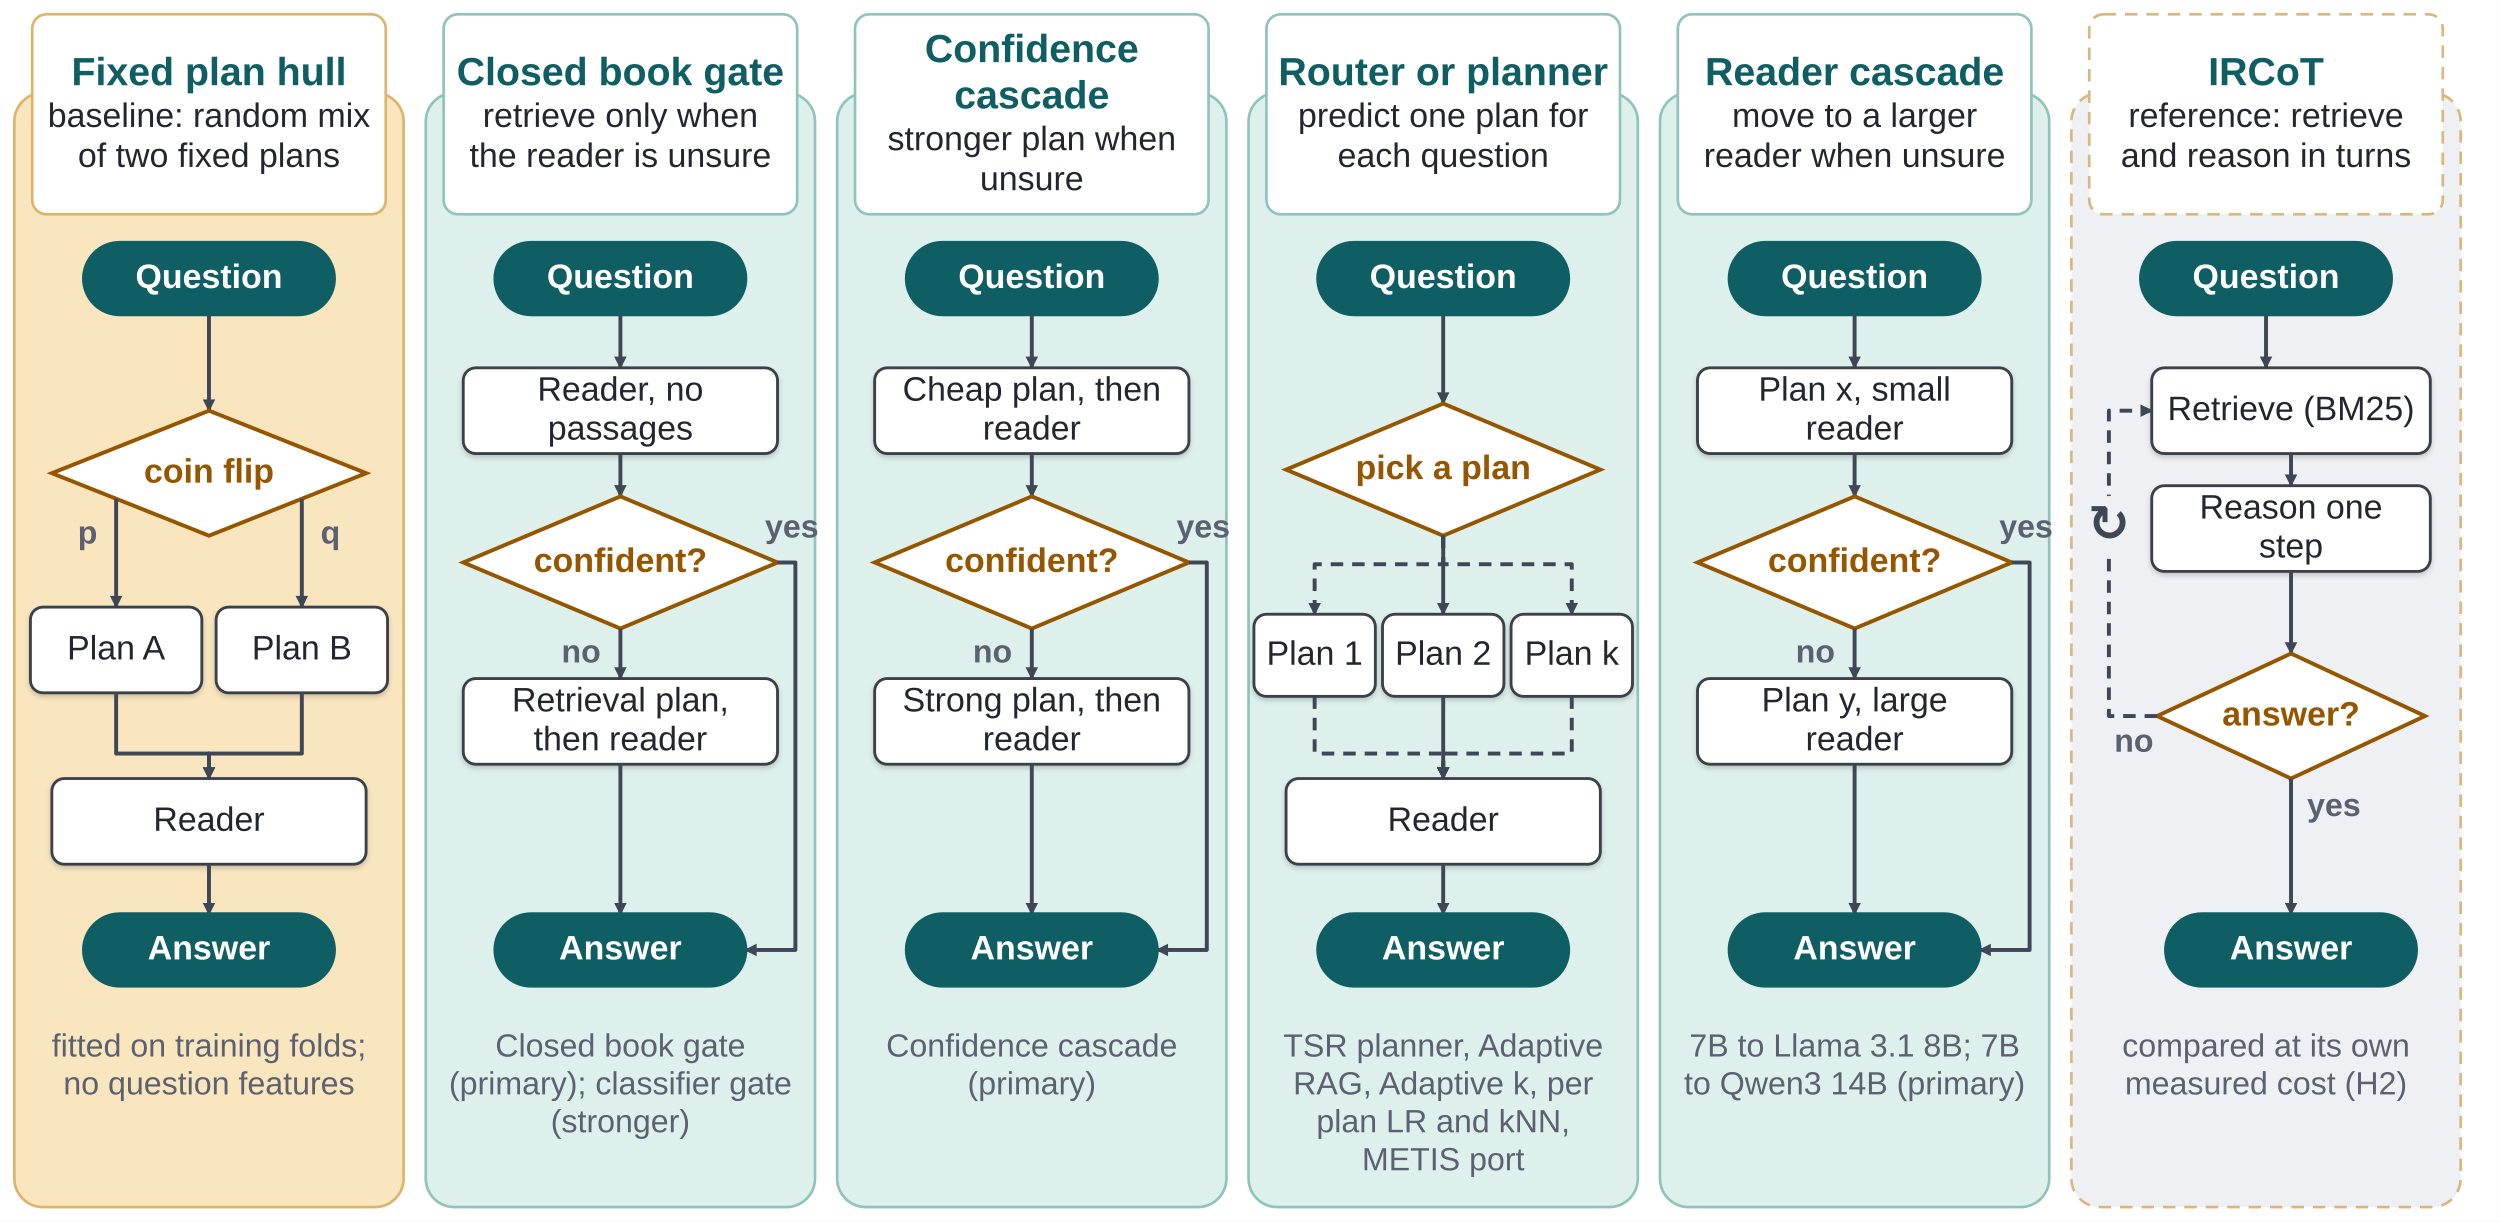
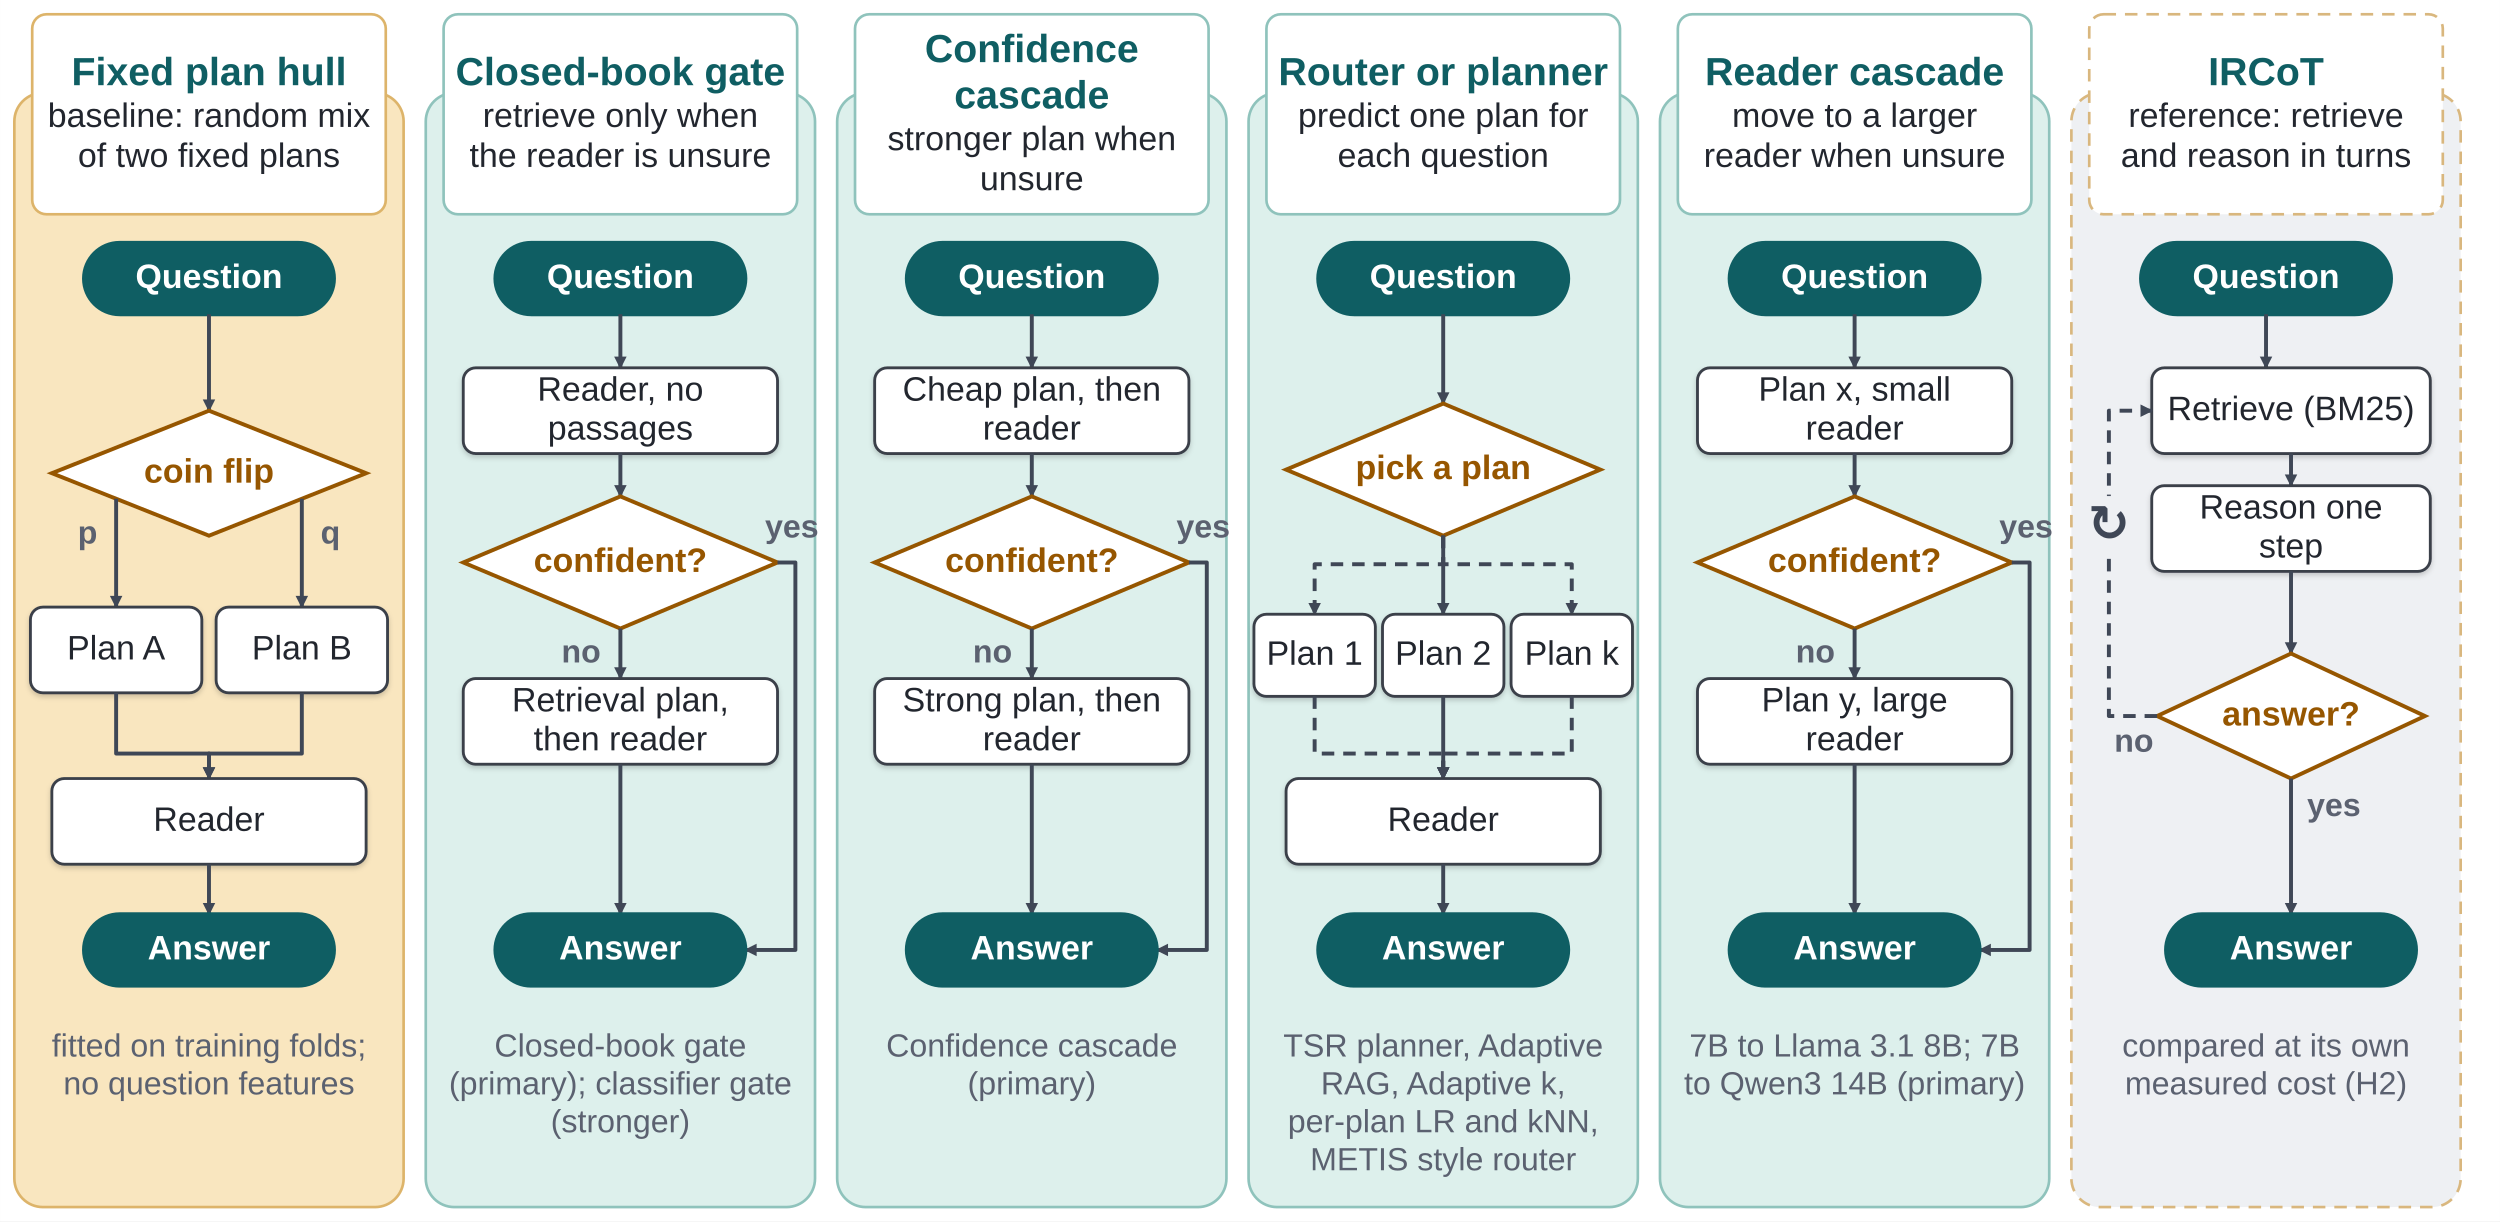
<svg xmlns="http://www.w3.org/2000/svg" width="7.160in" height="3.498in" viewBox="0 0 1400 684">
  <defs>
    <marker id="ah3F4756" viewBox="0 0 10 10" refX="9" refY="5" markerWidth="7" markerHeight="7" orient="auto-start-reverse" markerUnits="userSpaceOnUse">
      <path d="M0,0 L10,5 L0,10 z" fill="#3F4756" />
    </marker>
    <filter id="sh" x="-5%" y="-5%" width="115%" height="125%">
      <feDropShadow dx="0" dy="1.5" stdDeviation="1.5" flood-color="#000" flood-opacity="0.18" />
    </filter>
  </defs>
  <rect x="0" y="0" width="1400" height="684" fill="#ffffff" />
  <rect x="8.0" y="52" width="218" height="624" rx="16" fill="#F9E6BF" stroke="#DDB46A" stroke-width="1.5" />
  <rect x="18.0" y="8" width="198" height="112" rx="8" fill="#ffffff" stroke="#DDB46A" stroke-width="1.5" />
  <text xml:space="preserve" x="117.0" y="47.7" font-family="Liberation Sans, Arial, Helvetica, sans-serif" font-size="22" font-weight="bold" fill="#0F5E63" text-anchor="middle">Fixed plan hull</text>
  <text xml:space="preserve" x="117.0" y="71.1" font-family="Liberation Sans, Arial, Helvetica, sans-serif" font-size="19" font-weight="normal" fill="#22262E" text-anchor="middle">baseline: random mix</text>
  <text xml:space="preserve" x="117.0" y="93.5" font-family="Liberation Sans, Arial, Helvetica, sans-serif" font-size="19" font-weight="normal" fill="#22262E" text-anchor="middle">of two fixed plans</text>
  <text xml:space="preserve" x="117.0" y="591.7" font-family="Liberation Sans, Arial, Helvetica, sans-serif" font-size="18" font-weight="normal" fill="#5B6170" text-anchor="middle">fitted on training folds;</text>
  <text xml:space="preserve" x="117.0" y="612.9" font-family="Liberation Sans, Arial, Helvetica, sans-serif" font-size="18" font-weight="normal" fill="#5B6170" text-anchor="middle">no question features</text>
  <rect x="47.0" y="136" width="140" height="40" rx="20" fill="#0F5E63" stroke="#0F5E63" stroke-width="2.2" />
  <text xml:space="preserve" x="117.0" y="161.3" font-family="Liberation Sans, Arial, Helvetica, sans-serif" font-size="19" font-weight="bold" fill="#ffffff" text-anchor="middle">Question</text>
  <polyline points="117.0,176 117.0,230" fill="none" stroke="#3F4756" stroke-width="2.2" stroke-linejoin="round" marker-end="url(#ah3F4756)" />
  <polygon points="117.0,230 205.0,265.0 117.0,300 29.0,265.0" fill="#ffffff" stroke="#965600" stroke-width="2.2" />
  <text xml:space="preserve" x="117.0" y="270.3" font-family="Liberation Sans, Arial, Helvetica, sans-serif" font-size="19" font-weight="bold" fill="#965600" text-anchor="middle">coin flip</text>
  <polyline points="65.0,279.318 65.0,340" fill="none" stroke="#3F4756" stroke-width="2.2" stroke-linejoin="round" marker-end="url(#ah3F4756)" />
  <text xml:space="preserve" x="49.0" y="304.4" font-family="Liberation Sans, Arial, Helvetica, sans-serif" font-size="18" font-weight="bold" fill="#5B6170" text-anchor="middle">p</text>
  <rect x="17.0" y="340" width="96" height="48" rx="7" fill="#ffffff" stroke="#3A3F4A" stroke-width="1.6" filter="url(#sh)" />
  <text xml:space="preserve" x="65.0" y="369.3" font-family="Liberation Sans, Arial, Helvetica, sans-serif" font-size="19" font-weight="normal" fill="#22262E" text-anchor="middle">Plan A</text>
  <polyline points="65.0,388 65.0,422 117.0,422 117.0,436" fill="none" stroke="#3F4756" stroke-width="2.2" stroke-linejoin="round" marker-end="url(#ah3F4756)" />
  <polyline points="169.0,279.318 169.0,340" fill="none" stroke="#3F4756" stroke-width="2.2" stroke-linejoin="round" marker-end="url(#ah3F4756)" />
  <text xml:space="preserve" x="185.0" y="304.4" font-family="Liberation Sans, Arial, Helvetica, sans-serif" font-size="18" font-weight="bold" fill="#5B6170" text-anchor="middle">q</text>
  <rect x="121.0" y="340" width="96" height="48" rx="7" fill="#ffffff" stroke="#3A3F4A" stroke-width="1.6" filter="url(#sh)" />
  <text xml:space="preserve" x="169.0" y="369.3" font-family="Liberation Sans, Arial, Helvetica, sans-serif" font-size="19" font-weight="normal" fill="#22262E" text-anchor="middle">Plan B</text>
  <polyline points="169.0,388 169.0,422 117.0,422 117.0,436" fill="none" stroke="#3F4756" stroke-width="2.2" stroke-linejoin="round" marker-end="url(#ah3F4756)" />
  <rect x="29.0" y="436" width="176" height="48" rx="7" fill="#ffffff" stroke="#3A3F4A" stroke-width="1.6" filter="url(#sh)" />
  <text xml:space="preserve" x="117.0" y="465.3" font-family="Liberation Sans, Arial, Helvetica, sans-serif" font-size="19" font-weight="normal" fill="#22262E" text-anchor="middle">Reader</text>
  <polyline points="117.0,484 117.0,512" fill="none" stroke="#3F4756" stroke-width="2.2" stroke-linejoin="round" marker-end="url(#ah3F4756)" />
  <rect x="47.0" y="512" width="140" height="40" rx="20" fill="#0F5E63" stroke="#0F5E63" stroke-width="2.2" />
  <text xml:space="preserve" x="117.0" y="537.3" font-family="Liberation Sans, Arial, Helvetica, sans-serif" font-size="19" font-weight="bold" fill="#ffffff" text-anchor="middle">Answer</text>
  <rect x="238.4" y="52" width="218" height="624" rx="16" fill="#DDF0EC" stroke="#8FC3BC" stroke-width="1.5" />
  <rect x="248.4" y="8" width="198" height="112" rx="8" fill="#ffffff" stroke="#8FC3BC" stroke-width="1.5" />
-   <text xml:space="preserve" x="347.4" y="47.7" font-family="Liberation Sans, Arial, Helvetica, sans-serif" font-size="22" font-weight="bold" fill="#0F5E63" text-anchor="middle">Closed book gate</text>
+   <text xml:space="preserve" x="347.4" y="47.7" font-family="Liberation Sans, Arial, Helvetica, sans-serif" font-size="22" font-weight="bold" fill="#0F5E63" text-anchor="middle">Closed-book gate</text>
  <text xml:space="preserve" x="347.4" y="71.1" font-family="Liberation Sans, Arial, Helvetica, sans-serif" font-size="19" font-weight="normal" fill="#22262E" text-anchor="middle">retrieve only when</text>
  <text xml:space="preserve" x="347.4" y="93.5" font-family="Liberation Sans, Arial, Helvetica, sans-serif" font-size="19" font-weight="normal" fill="#22262E" text-anchor="middle">the reader is unsure</text>
-   <text xml:space="preserve" x="347.4" y="591.7" font-family="Liberation Sans, Arial, Helvetica, sans-serif" font-size="18" font-weight="normal" fill="#5B6170" text-anchor="middle">Closed book gate</text>
+   <text xml:space="preserve" x="347.4" y="591.7" font-family="Liberation Sans, Arial, Helvetica, sans-serif" font-size="18" font-weight="normal" fill="#5B6170" text-anchor="middle">Closed-book gate</text>
  <text xml:space="preserve" x="347.4" y="612.9" font-family="Liberation Sans, Arial, Helvetica, sans-serif" font-size="18" font-weight="normal" fill="#5B6170" text-anchor="middle">(primary); classifier gate</text>
  <text xml:space="preserve" x="347.4" y="634.1" font-family="Liberation Sans, Arial, Helvetica, sans-serif" font-size="18" font-weight="normal" fill="#5B6170" text-anchor="middle">(stronger)</text>
  <rect x="277.4" y="136" width="140" height="40" rx="20" fill="#0F5E63" stroke="#0F5E63" stroke-width="2.2" />
  <text xml:space="preserve" x="347.4" y="161.3" font-family="Liberation Sans, Arial, Helvetica, sans-serif" font-size="19" font-weight="bold" fill="#ffffff" text-anchor="middle">Question</text>
  <polyline points="347.4,176 347.4,206" fill="none" stroke="#3F4756" stroke-width="2.2" stroke-linejoin="round" marker-end="url(#ah3F4756)" />
  <rect x="259.4" y="206" width="176" height="48" rx="7" fill="#ffffff" stroke="#3A3F4A" stroke-width="1.6" filter="url(#sh)" />
  <text xml:space="preserve" x="347.4" y="224.4" font-family="Liberation Sans, Arial, Helvetica, sans-serif" font-size="19" font-weight="normal" fill="#22262E" text-anchor="middle">Reader, no</text>
  <text xml:space="preserve" x="347.4" y="246.2" font-family="Liberation Sans, Arial, Helvetica, sans-serif" font-size="19" font-weight="normal" fill="#22262E" text-anchor="middle">passages</text>
  <polyline points="347.4,254 347.4,278" fill="none" stroke="#3F4756" stroke-width="2.2" stroke-linejoin="round" marker-end="url(#ah3F4756)" />
  <polygon points="347.4,278 435.4,315.0 347.4,352 259.4,315.0" fill="#ffffff" stroke="#965600" stroke-width="2.2" />
  <text xml:space="preserve" x="347.4" y="320.3" font-family="Liberation Sans, Arial, Helvetica, sans-serif" font-size="19" font-weight="bold" fill="#965600" text-anchor="middle">confident?</text>
  <polyline points="347.4,352 347.4,380" fill="none" stroke="#3F4756" stroke-width="2.2" stroke-linejoin="round" marker-end="url(#ah3F4756)" />
  <text xml:space="preserve" x="325.4" y="371.0" font-family="Liberation Sans, Arial, Helvetica, sans-serif" font-size="18" font-weight="bold" fill="#5B6170" text-anchor="middle">no</text>
  <rect x="259.4" y="380" width="176" height="48" rx="7" fill="#ffffff" stroke="#3A3F4A" stroke-width="1.6" filter="url(#sh)" />
  <text xml:space="preserve" x="347.4" y="398.4" font-family="Liberation Sans, Arial, Helvetica, sans-serif" font-size="19" font-weight="normal" fill="#22262E" text-anchor="middle">Retrieval plan,</text>
  <text xml:space="preserve" x="347.4" y="420.2" font-family="Liberation Sans, Arial, Helvetica, sans-serif" font-size="19" font-weight="normal" fill="#22262E" text-anchor="middle">then reader</text>
  <polyline points="347.4,428 347.4,512" fill="none" stroke="#3F4756" stroke-width="2.2" stroke-linejoin="round" marker-end="url(#ah3F4756)" />
  <polyline points="435.4,315 445.4,315 445.4,532 417.4,532" fill="none" stroke="#3F4756" stroke-width="2.2" stroke-linejoin="round" marker-end="url(#ah3F4756)" />
  <text xml:space="preserve" x="443.4" y="301.0" font-family="Liberation Sans, Arial, Helvetica, sans-serif" font-size="18" font-weight="bold" fill="#5B6170" text-anchor="middle">yes</text>
  <rect x="277.4" y="512" width="140" height="40" rx="20" fill="#0F5E63" stroke="#0F5E63" stroke-width="2.2" />
  <text xml:space="preserve" x="347.4" y="537.3" font-family="Liberation Sans, Arial, Helvetica, sans-serif" font-size="19" font-weight="bold" fill="#ffffff" text-anchor="middle">Answer</text>
  <rect x="468.8" y="52" width="218" height="624" rx="16" fill="#DDF0EC" stroke="#8FC3BC" stroke-width="1.5" />
  <rect x="478.8" y="8" width="198" height="112" rx="8" fill="#ffffff" stroke="#8FC3BC" stroke-width="1.5" />
  <text xml:space="preserve" x="577.8" y="34.8" font-family="Liberation Sans, Arial, Helvetica, sans-serif" font-size="22" font-weight="bold" fill="#0F5E63" text-anchor="middle">Confidence</text>
  <text xml:space="preserve" x="577.8" y="60.7" font-family="Liberation Sans, Arial, Helvetica, sans-serif" font-size="22" font-weight="bold" fill="#0F5E63" text-anchor="middle">cascade</text>
  <text xml:space="preserve" x="577.8" y="84.1" font-family="Liberation Sans, Arial, Helvetica, sans-serif" font-size="19" font-weight="normal" fill="#22262E" text-anchor="middle">stronger plan when</text>
  <text xml:space="preserve" x="577.8" y="106.5" font-family="Liberation Sans, Arial, Helvetica, sans-serif" font-size="19" font-weight="normal" fill="#22262E" text-anchor="middle">unsure</text>
  <text xml:space="preserve" x="577.8" y="591.7" font-family="Liberation Sans, Arial, Helvetica, sans-serif" font-size="18" font-weight="normal" fill="#5B6170" text-anchor="middle">Confidence cascade</text>
  <text xml:space="preserve" x="577.8" y="612.9" font-family="Liberation Sans, Arial, Helvetica, sans-serif" font-size="18" font-weight="normal" fill="#5B6170" text-anchor="middle">(primary)</text>
  <rect x="507.8" y="136" width="140" height="40" rx="20" fill="#0F5E63" stroke="#0F5E63" stroke-width="2.2" />
  <text xml:space="preserve" x="577.8" y="161.3" font-family="Liberation Sans, Arial, Helvetica, sans-serif" font-size="19" font-weight="bold" fill="#ffffff" text-anchor="middle">Question</text>
  <polyline points="577.8,176 577.8,206" fill="none" stroke="#3F4756" stroke-width="2.2" stroke-linejoin="round" marker-end="url(#ah3F4756)" />
  <rect x="489.8" y="206" width="176" height="48" rx="7" fill="#ffffff" stroke="#3A3F4A" stroke-width="1.6" filter="url(#sh)" />
  <text xml:space="preserve" x="577.8" y="224.4" font-family="Liberation Sans, Arial, Helvetica, sans-serif" font-size="19" font-weight="normal" fill="#22262E" text-anchor="middle">Cheap plan, then</text>
  <text xml:space="preserve" x="577.8" y="246.2" font-family="Liberation Sans, Arial, Helvetica, sans-serif" font-size="19" font-weight="normal" fill="#22262E" text-anchor="middle">reader</text>
  <polyline points="577.8,254 577.8,278" fill="none" stroke="#3F4756" stroke-width="2.2" stroke-linejoin="round" marker-end="url(#ah3F4756)" />
  <polygon points="577.8,278 665.8,315.0 577.8,352 489.8,315.0" fill="#ffffff" stroke="#965600" stroke-width="2.2" />
  <text xml:space="preserve" x="577.8" y="320.3" font-family="Liberation Sans, Arial, Helvetica, sans-serif" font-size="19" font-weight="bold" fill="#965600" text-anchor="middle">confident?</text>
  <polyline points="577.8,352 577.8,380" fill="none" stroke="#3F4756" stroke-width="2.2" stroke-linejoin="round" marker-end="url(#ah3F4756)" />
  <text xml:space="preserve" x="555.8" y="371.0" font-family="Liberation Sans, Arial, Helvetica, sans-serif" font-size="18" font-weight="bold" fill="#5B6170" text-anchor="middle">no</text>
  <rect x="489.8" y="380" width="176" height="48" rx="7" fill="#ffffff" stroke="#3A3F4A" stroke-width="1.6" filter="url(#sh)" />
  <text xml:space="preserve" x="577.8" y="398.4" font-family="Liberation Sans, Arial, Helvetica, sans-serif" font-size="19" font-weight="normal" fill="#22262E" text-anchor="middle">Strong plan, then</text>
  <text xml:space="preserve" x="577.8" y="420.2" font-family="Liberation Sans, Arial, Helvetica, sans-serif" font-size="19" font-weight="normal" fill="#22262E" text-anchor="middle">reader</text>
  <polyline points="577.8,428 577.8,512" fill="none" stroke="#3F4756" stroke-width="2.2" stroke-linejoin="round" marker-end="url(#ah3F4756)" />
  <polyline points="665.8,315 675.8,315 675.8,532 647.8,532" fill="none" stroke="#3F4756" stroke-width="2.2" stroke-linejoin="round" marker-end="url(#ah3F4756)" />
  <text xml:space="preserve" x="673.8" y="301.0" font-family="Liberation Sans, Arial, Helvetica, sans-serif" font-size="18" font-weight="bold" fill="#5B6170" text-anchor="middle">yes</text>
  <rect x="507.8" y="512" width="140" height="40" rx="20" fill="#0F5E63" stroke="#0F5E63" stroke-width="2.2" />
  <text xml:space="preserve" x="577.8" y="537.3" font-family="Liberation Sans, Arial, Helvetica, sans-serif" font-size="19" font-weight="bold" fill="#ffffff" text-anchor="middle">Answer</text>
  <rect x="699.2" y="52" width="218" height="624" rx="16" fill="#DDF0EC" stroke="#8FC3BC" stroke-width="1.5" />
  <rect x="709.2" y="8" width="198" height="112" rx="8" fill="#ffffff" stroke="#8FC3BC" stroke-width="1.5" />
  <text xml:space="preserve" x="808.2" y="47.7" font-family="Liberation Sans, Arial, Helvetica, sans-serif" font-size="22" font-weight="bold" fill="#0F5E63" text-anchor="middle">Router or planner</text>
  <text xml:space="preserve" x="808.2" y="71.1" font-family="Liberation Sans, Arial, Helvetica, sans-serif" font-size="19" font-weight="normal" fill="#22262E" text-anchor="middle">predict one plan for</text>
  <text xml:space="preserve" x="808.2" y="93.5" font-family="Liberation Sans, Arial, Helvetica, sans-serif" font-size="19" font-weight="normal" fill="#22262E" text-anchor="middle">each question</text>
  <text xml:space="preserve" x="808.2" y="591.7" font-family="Liberation Sans, Arial, Helvetica, sans-serif" font-size="18" font-weight="normal" fill="#5B6170" text-anchor="middle">TSR planner, Adaptive</text>
-   <text xml:space="preserve" x="808.2" y="612.9" font-family="Liberation Sans, Arial, Helvetica, sans-serif" font-size="18" font-weight="normal" fill="#5B6170" text-anchor="middle">RAG, Adaptive k, per</text>
-   <text xml:space="preserve" x="808.2" y="634.1" font-family="Liberation Sans, Arial, Helvetica, sans-serif" font-size="18" font-weight="normal" fill="#5B6170" text-anchor="middle">plan LR and kNN,</text>
-   <text xml:space="preserve" x="808.2" y="655.4" font-family="Liberation Sans, Arial, Helvetica, sans-serif" font-size="18" font-weight="normal" fill="#5B6170" text-anchor="middle">METIS port</text>
+   <text xml:space="preserve" x="808.2" y="612.9" font-family="Liberation Sans, Arial, Helvetica, sans-serif" font-size="18" font-weight="normal" fill="#5B6170" text-anchor="middle">RAG, Adaptive k,</text>
+   <text xml:space="preserve" x="808.2" y="634.1" font-family="Liberation Sans, Arial, Helvetica, sans-serif" font-size="18" font-weight="normal" fill="#5B6170" text-anchor="middle">per-plan LR and kNN,</text>
+   <text xml:space="preserve" x="808.2" y="655.4" font-family="Liberation Sans, Arial, Helvetica, sans-serif" font-size="18" font-weight="normal" fill="#5B6170" text-anchor="middle">METIS style router</text>
  <rect x="738.2" y="136" width="140" height="40" rx="20" fill="#0F5E63" stroke="#0F5E63" stroke-width="2.2" />
  <text xml:space="preserve" x="808.2" y="161.3" font-family="Liberation Sans, Arial, Helvetica, sans-serif" font-size="19" font-weight="bold" fill="#ffffff" text-anchor="middle">Question</text>
  <polyline points="808.2,176 808.2,226" fill="none" stroke="#3F4756" stroke-width="2.2" stroke-linejoin="round" marker-end="url(#ah3F4756)" />
  <polygon points="808.2,226 896.2,263.0 808.2,300 720.2,263.0" fill="#ffffff" stroke="#965600" stroke-width="2.2" />
  <text xml:space="preserve" x="808.2" y="268.3" font-family="Liberation Sans, Arial, Helvetica, sans-serif" font-size="19" font-weight="bold" fill="#965600" text-anchor="middle">pick a plan</text>
  <polyline points="808.2,300 808.2,316 736.2,316 736.2,344" fill="none" stroke="#3F4756" stroke-width="2.2" stroke-linejoin="round" stroke-dasharray="7,5" marker-end="url(#ah3F4756)" />
  <rect x="702.2" y="344" width="68" height="46" rx="7" fill="#ffffff" stroke="#3A3F4A" stroke-width="1.6" filter="url(#sh)" />
  <text xml:space="preserve" x="736.2" y="372.3" font-family="Liberation Sans, Arial, Helvetica, sans-serif" font-size="19" font-weight="normal" fill="#22262E" text-anchor="middle">Plan 1</text>
  <polyline points="736.2,390 736.2,422 808.2,422 808.2,436" fill="none" stroke="#3F4756" stroke-width="2.2" stroke-linejoin="round" stroke-dasharray="7,5" marker-end="url(#ah3F4756)" />
  <polyline points="808.2,300 808.2,316 808.2,316 808.2,344" fill="none" stroke="#3F4756" stroke-width="2.2" stroke-linejoin="round" marker-end="url(#ah3F4756)" />
  <rect x="774.2" y="344" width="68" height="46" rx="7" fill="#ffffff" stroke="#3A3F4A" stroke-width="1.6" filter="url(#sh)" />
  <text xml:space="preserve" x="808.2" y="372.3" font-family="Liberation Sans, Arial, Helvetica, sans-serif" font-size="19" font-weight="normal" fill="#22262E" text-anchor="middle">Plan 2</text>
  <polyline points="808.2,390 808.2,422 808.2,422 808.2,436" fill="none" stroke="#3F4756" stroke-width="2.2" stroke-linejoin="round" marker-end="url(#ah3F4756)" />
  <polyline points="808.2,300 808.2,316 880.2,316 880.2,344" fill="none" stroke="#3F4756" stroke-width="2.2" stroke-linejoin="round" stroke-dasharray="7,5" marker-end="url(#ah3F4756)" />
  <rect x="846.2" y="344" width="68" height="46" rx="7" fill="#ffffff" stroke="#3A3F4A" stroke-width="1.6" filter="url(#sh)" />
  <text xml:space="preserve" x="880.2" y="372.3" font-family="Liberation Sans, Arial, Helvetica, sans-serif" font-size="19" font-weight="normal" fill="#22262E" text-anchor="middle">Plan k</text>
  <polyline points="880.2,390 880.2,422 808.2,422 808.2,436" fill="none" stroke="#3F4756" stroke-width="2.2" stroke-linejoin="round" stroke-dasharray="7,5" marker-end="url(#ah3F4756)" />
  <rect x="720.2" y="436" width="176" height="48" rx="7" fill="#ffffff" stroke="#3A3F4A" stroke-width="1.6" filter="url(#sh)" />
  <text xml:space="preserve" x="808.2" y="465.3" font-family="Liberation Sans, Arial, Helvetica, sans-serif" font-size="19" font-weight="normal" fill="#22262E" text-anchor="middle">Reader</text>
  <polyline points="808.2,484 808.2,512" fill="none" stroke="#3F4756" stroke-width="2.2" stroke-linejoin="round" marker-end="url(#ah3F4756)" />
  <rect x="738.2" y="512" width="140" height="40" rx="20" fill="#0F5E63" stroke="#0F5E63" stroke-width="2.2" />
  <text xml:space="preserve" x="808.2" y="537.3" font-family="Liberation Sans, Arial, Helvetica, sans-serif" font-size="19" font-weight="bold" fill="#ffffff" text-anchor="middle">Answer</text>
  <rect x="929.6" y="52" width="218" height="624" rx="16" fill="#DDF0EC" stroke="#8FC3BC" stroke-width="1.5" />
  <rect x="939.6" y="8" width="198" height="112" rx="8" fill="#ffffff" stroke="#8FC3BC" stroke-width="1.5" />
  <text xml:space="preserve" x="1038.6" y="47.7" font-family="Liberation Sans, Arial, Helvetica, sans-serif" font-size="22" font-weight="bold" fill="#0F5E63" text-anchor="middle">Reader cascade</text>
  <text xml:space="preserve" x="1038.6" y="71.1" font-family="Liberation Sans, Arial, Helvetica, sans-serif" font-size="19" font-weight="normal" fill="#22262E" text-anchor="middle">move to a larger</text>
  <text xml:space="preserve" x="1038.6" y="93.5" font-family="Liberation Sans, Arial, Helvetica, sans-serif" font-size="19" font-weight="normal" fill="#22262E" text-anchor="middle">reader when unsure</text>
  <text xml:space="preserve" x="1038.6" y="591.7" font-family="Liberation Sans, Arial, Helvetica, sans-serif" font-size="18" font-weight="normal" fill="#5B6170" text-anchor="middle">7B to Llama 3.1 8B; 7B</text>
  <text xml:space="preserve" x="1038.6" y="612.9" font-family="Liberation Sans, Arial, Helvetica, sans-serif" font-size="18" font-weight="normal" fill="#5B6170" text-anchor="middle">to Qwen3 14B (primary)</text>
  <rect x="968.6" y="136" width="140" height="40" rx="20" fill="#0F5E63" stroke="#0F5E63" stroke-width="2.2" />
  <text xml:space="preserve" x="1038.6" y="161.3" font-family="Liberation Sans, Arial, Helvetica, sans-serif" font-size="19" font-weight="bold" fill="#ffffff" text-anchor="middle">Question</text>
  <polyline points="1038.6,176 1038.6,206" fill="none" stroke="#3F4756" stroke-width="2.2" stroke-linejoin="round" marker-end="url(#ah3F4756)" />
  <rect x="950.6" y="206" width="176" height="48" rx="7" fill="#ffffff" stroke="#3A3F4A" stroke-width="1.6" filter="url(#sh)" />
  <text xml:space="preserve" x="1038.6" y="224.4" font-family="Liberation Sans, Arial, Helvetica, sans-serif" font-size="19" font-weight="normal" fill="#22262E" text-anchor="middle">Plan x, small</text>
  <text xml:space="preserve" x="1038.6" y="246.2" font-family="Liberation Sans, Arial, Helvetica, sans-serif" font-size="19" font-weight="normal" fill="#22262E" text-anchor="middle">reader</text>
  <polyline points="1038.6,254 1038.6,278" fill="none" stroke="#3F4756" stroke-width="2.2" stroke-linejoin="round" marker-end="url(#ah3F4756)" />
  <polygon points="1038.6,278 1126.6,315.0 1038.6,352 950.6,315.0" fill="#ffffff" stroke="#965600" stroke-width="2.2" />
  <text xml:space="preserve" x="1038.6" y="320.3" font-family="Liberation Sans, Arial, Helvetica, sans-serif" font-size="19" font-weight="bold" fill="#965600" text-anchor="middle">confident?</text>
  <polyline points="1038.6,352 1038.6,380" fill="none" stroke="#3F4756" stroke-width="2.2" stroke-linejoin="round" marker-end="url(#ah3F4756)" />
  <text xml:space="preserve" x="1016.6" y="371.0" font-family="Liberation Sans, Arial, Helvetica, sans-serif" font-size="18" font-weight="bold" fill="#5B6170" text-anchor="middle">no</text>
  <rect x="950.6" y="380" width="176" height="48" rx="7" fill="#ffffff" stroke="#3A3F4A" stroke-width="1.6" filter="url(#sh)" />
  <text xml:space="preserve" x="1038.6" y="398.4" font-family="Liberation Sans, Arial, Helvetica, sans-serif" font-size="19" font-weight="normal" fill="#22262E" text-anchor="middle">Plan y, large</text>
  <text xml:space="preserve" x="1038.6" y="420.2" font-family="Liberation Sans, Arial, Helvetica, sans-serif" font-size="19" font-weight="normal" fill="#22262E" text-anchor="middle">reader</text>
  <polyline points="1038.6,428 1038.6,512" fill="none" stroke="#3F4756" stroke-width="2.2" stroke-linejoin="round" marker-end="url(#ah3F4756)" />
  <polyline points="1126.6,315 1136.6,315 1136.6,532 1108.6,532" fill="none" stroke="#3F4756" stroke-width="2.2" stroke-linejoin="round" marker-end="url(#ah3F4756)" />
  <text xml:space="preserve" x="1134.6" y="301.0" font-family="Liberation Sans, Arial, Helvetica, sans-serif" font-size="18" font-weight="bold" fill="#5B6170" text-anchor="middle">yes</text>
  <rect x="968.6" y="512" width="140" height="40" rx="20" fill="#0F5E63" stroke="#0F5E63" stroke-width="2.2" />
  <text xml:space="preserve" x="1038.6" y="537.3" font-family="Liberation Sans, Arial, Helvetica, sans-serif" font-size="19" font-weight="bold" fill="#ffffff" text-anchor="middle">Answer</text>
  <rect x="1160.0" y="52" width="218" height="624" rx="16" fill="#EEF0F3" stroke="#D9B77E" stroke-width="1.5" stroke-dasharray="7,5" />
  <rect x="1170.0" y="8" width="198" height="112" rx="8" fill="#ffffff" stroke="#D9B77E" stroke-width="1.5" stroke-dasharray="7,5" />
  <text xml:space="preserve" x="1269.0" y="47.7" font-family="Liberation Sans, Arial, Helvetica, sans-serif" font-size="22" font-weight="bold" fill="#0F5E63" text-anchor="middle">IRCoT</text>
  <text xml:space="preserve" x="1269.0" y="71.1" font-family="Liberation Sans, Arial, Helvetica, sans-serif" font-size="19" font-weight="normal" fill="#22262E" text-anchor="middle">reference: retrieve</text>
  <text xml:space="preserve" x="1269.0" y="93.5" font-family="Liberation Sans, Arial, Helvetica, sans-serif" font-size="19" font-weight="normal" fill="#22262E" text-anchor="middle">and reason in turns</text>
  <text xml:space="preserve" x="1269.0" y="591.7" font-family="Liberation Sans, Arial, Helvetica, sans-serif" font-size="18" font-weight="normal" fill="#5B6170" text-anchor="middle">compared at its own</text>
  <text xml:space="preserve" x="1269.0" y="612.9" font-family="Liberation Sans, Arial, Helvetica, sans-serif" font-size="18" font-weight="normal" fill="#5B6170" text-anchor="middle">measured cost (H2)</text>
  <rect x="1199.0" y="136" width="140" height="40" rx="20" fill="#0F5E63" stroke="#0F5E63" stroke-width="2.2" />
  <text xml:space="preserve" x="1269.0" y="161.3" font-family="Liberation Sans, Arial, Helvetica, sans-serif" font-size="19" font-weight="bold" fill="#ffffff" text-anchor="middle">Question</text>
  <polyline points="1269.0,176 1269.0,206" fill="none" stroke="#3F4756" stroke-width="2.2" stroke-linejoin="round" marker-end="url(#ah3F4756)" />
  <rect x="1205.0" y="206" width="156" height="48" rx="7" fill="#ffffff" stroke="#3A3F4A" stroke-width="1.6" filter="url(#sh)" />
  <text xml:space="preserve" x="1283.0" y="235.3" font-family="Liberation Sans, Arial, Helvetica, sans-serif" font-size="19" font-weight="normal" fill="#22262E" text-anchor="middle">Retrieve (BM25)</text>
  <polyline points="1283.0,254 1283.0,272" fill="none" stroke="#3F4756" stroke-width="2.2" stroke-linejoin="round" marker-end="url(#ah3F4756)" />
  <rect x="1205.0" y="272" width="156" height="48" rx="7" fill="#ffffff" stroke="#3A3F4A" stroke-width="1.6" filter="url(#sh)" />
  <text xml:space="preserve" x="1283.0" y="290.4" font-family="Liberation Sans, Arial, Helvetica, sans-serif" font-size="19" font-weight="normal" fill="#22262E" text-anchor="middle">Reason one</text>
  <text xml:space="preserve" x="1283.0" y="312.2" font-family="Liberation Sans, Arial, Helvetica, sans-serif" font-size="19" font-weight="normal" fill="#22262E" text-anchor="middle">step</text>
  <polyline points="1283.0,320 1283.0,366" fill="none" stroke="#3F4756" stroke-width="2.2" stroke-linejoin="round" marker-end="url(#ah3F4756)" />
  <polygon points="1283.0,366 1358.0,401.0 1283.0,436 1208.0,401.0" fill="#ffffff" stroke="#965600" stroke-width="2.2" />
  <text xml:space="preserve" x="1283.0" y="406.3" font-family="Liberation Sans, Arial, Helvetica, sans-serif" font-size="19" font-weight="bold" fill="#965600" text-anchor="middle">answer?</text>
  <polyline points="1283.0,436 1283.0,512" fill="none" stroke="#3F4756" stroke-width="2.2" stroke-linejoin="round" marker-end="url(#ah3F4756)" />
  <text xml:space="preserve" x="1307.0" y="457.0" font-family="Liberation Sans, Arial, Helvetica, sans-serif" font-size="18" font-weight="bold" fill="#5B6170" text-anchor="middle">yes</text>
  <rect x="1213.0" y="512" width="140" height="40" rx="20" fill="#0F5E63" stroke="#0F5E63" stroke-width="2.2" />
  <text xml:space="preserve" x="1283.0" y="537.3" font-family="Liberation Sans, Arial, Helvetica, sans-serif" font-size="19" font-weight="bold" fill="#ffffff" text-anchor="middle">Answer</text>
  <polyline points="1208.0,401 1181.0,401 1181.0,230 1205.0,230" fill="none" stroke="#3F4756" stroke-width="2.2" stroke-linejoin="round" stroke-dasharray="7,5" marker-end="url(#ah3F4756)" />
  <text xml:space="preserve" x="1184.0" y="421.0" font-family="Liberation Sans, Arial, Helvetica, sans-serif" font-size="18" font-weight="bold" fill="#5B6170" text-anchor="start">no</text>
  <rect x="1166.0" y="278" width="30" height="34" rx="6" fill="#EEF0F3" stroke="#EEF0F3" stroke-width="0.5" />
  <text xml:space="preserve" x="1181.0" y="302.8" font-family="DejaVu Sans, Segoe UI Symbol, sans-serif" font-size="28" font-weight="bold" fill="#3F4756" text-anchor="middle">↻</text>
</svg>
